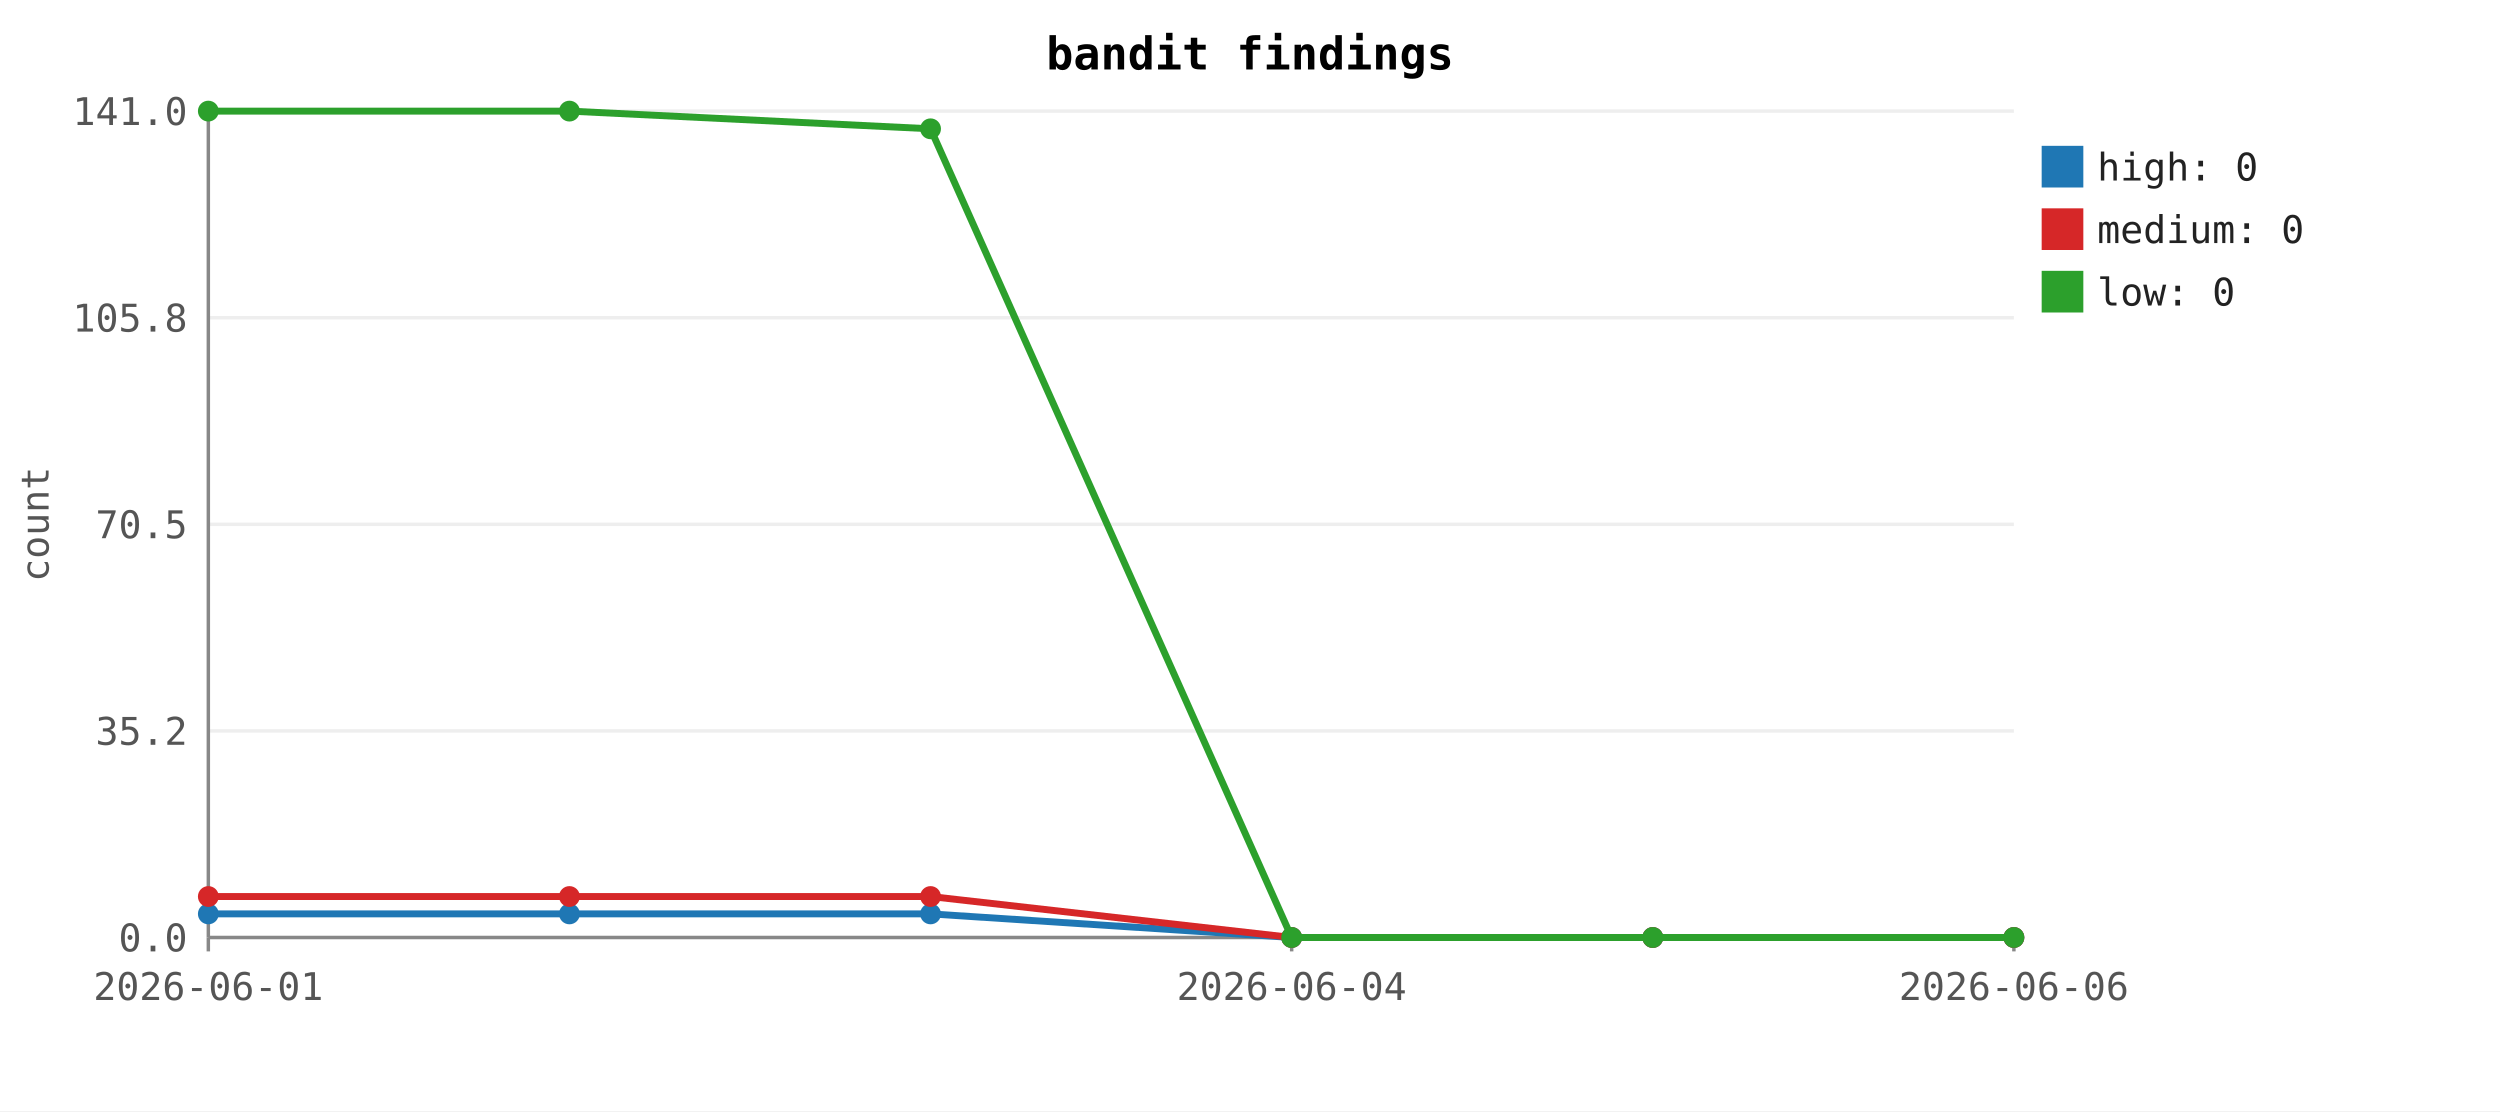
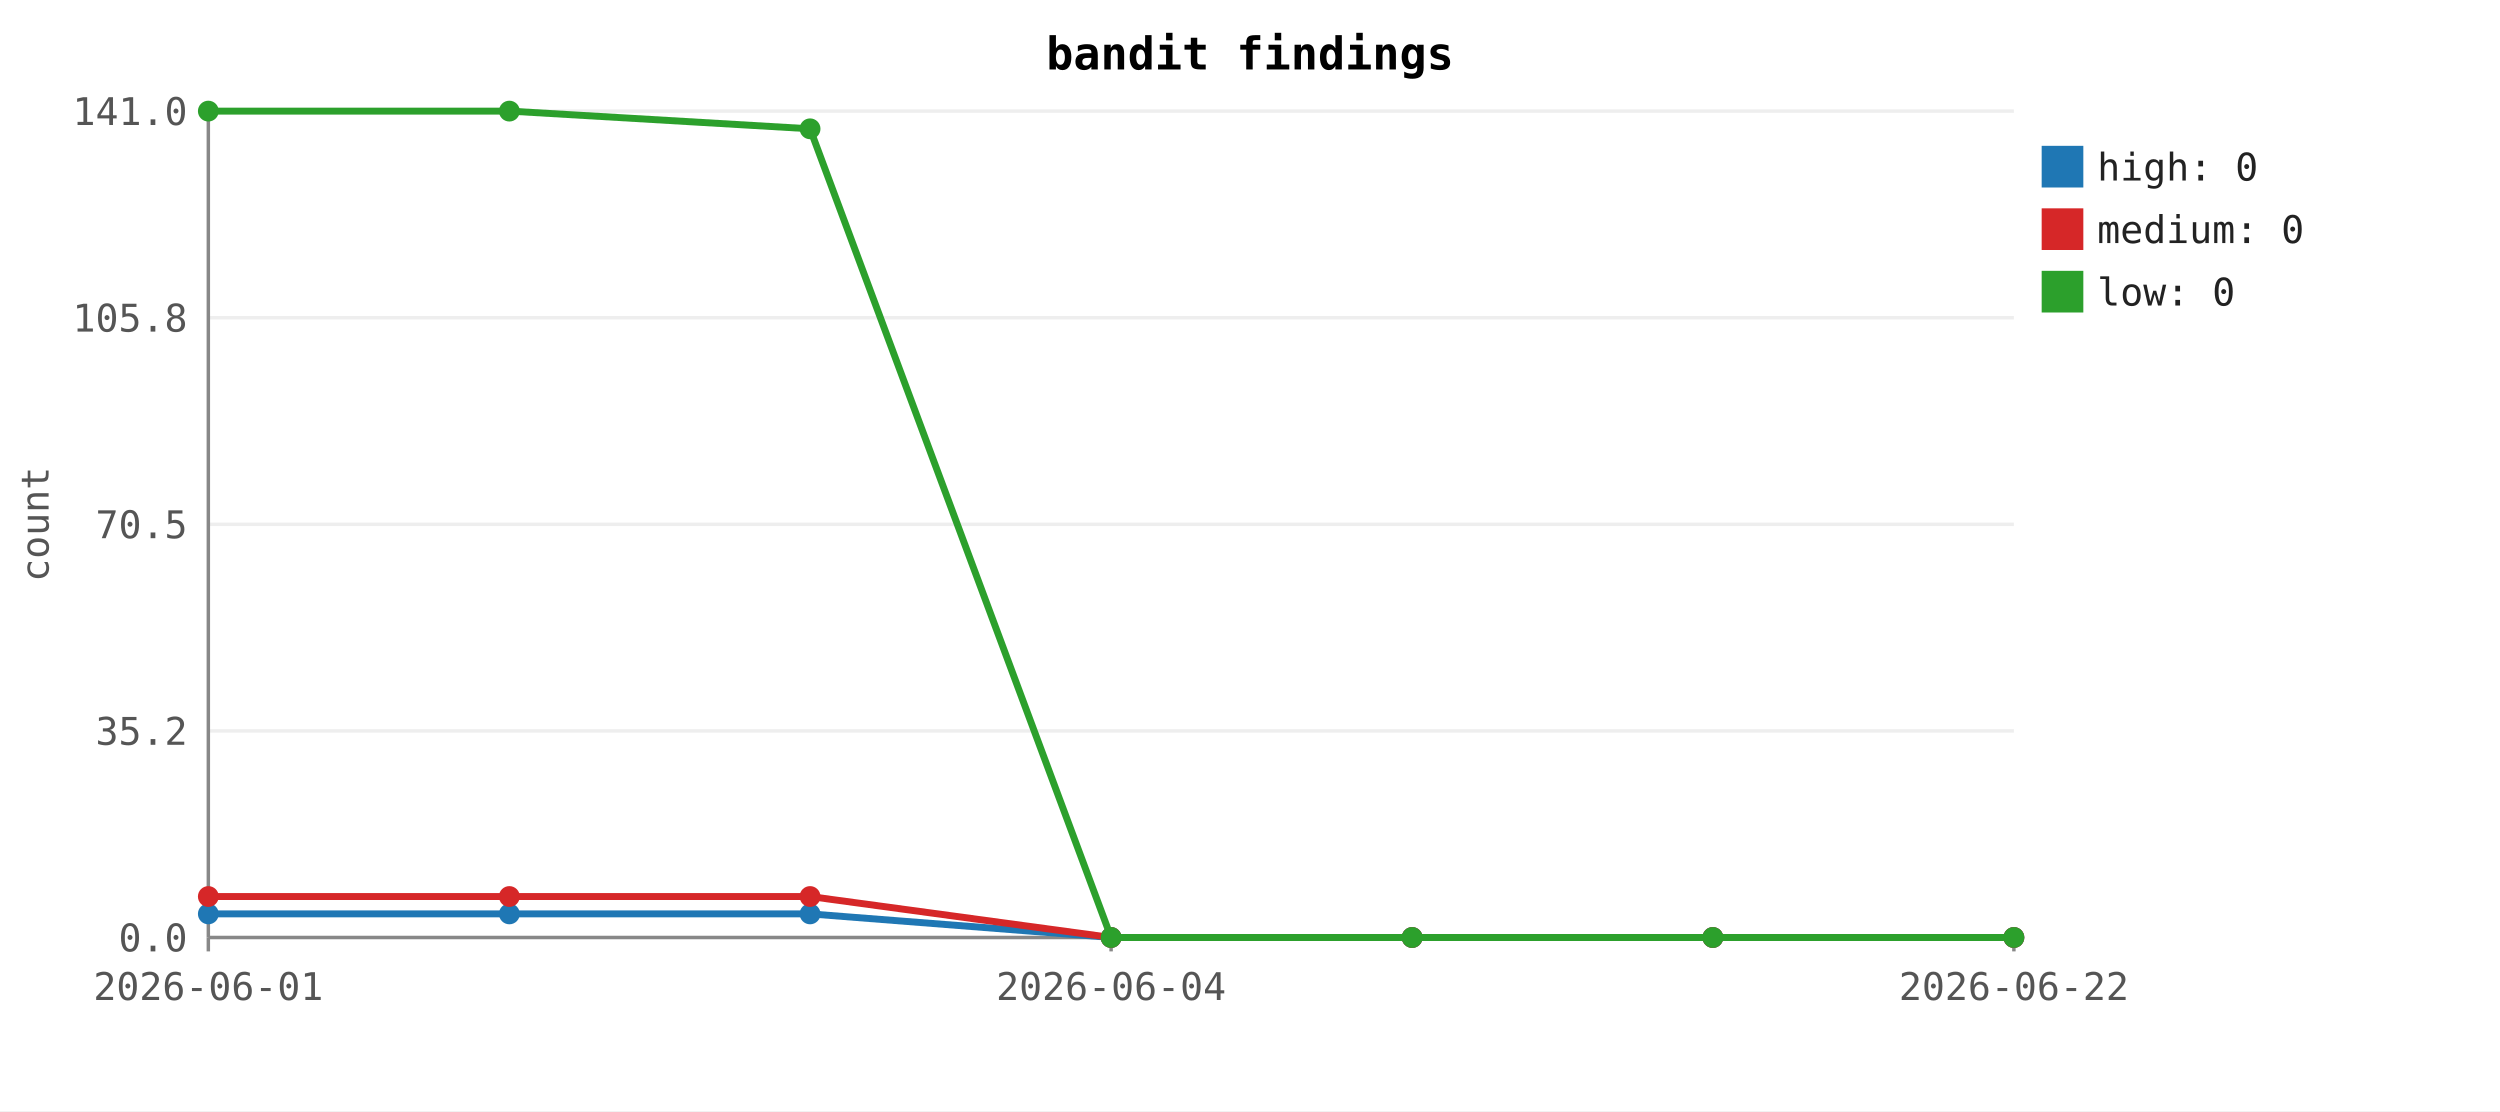
<svg xmlns="http://www.w3.org/2000/svg" viewBox="0 0 720 320" font-family="monospace" font-size="11">
  <rect width="100%" height="100%" fill="white" />
  <text x="360" y="20" text-anchor="middle" font-weight="bold" font-size="13">bandit findings</text>
  <line x1="60" y1="270.0" x2="580" y2="270.0" stroke="#eee" />
  <text x="54" y="274.0" text-anchor="end" fill="#555">0.0</text>
  <line x1="60" y1="210.5" x2="580" y2="210.5" stroke="#eee" />
  <text x="54" y="214.5" text-anchor="end" fill="#555">35.2</text>
  <line x1="60" y1="151.0" x2="580" y2="151.0" stroke="#eee" />
  <text x="54" y="155.0" text-anchor="end" fill="#555">70.5</text>
  <line x1="60" y1="91.5" x2="580" y2="91.5" stroke="#eee" />
  <text x="54" y="95.5" text-anchor="end" fill="#555">105.8</text>
  <line x1="60" y1="32.0" x2="580" y2="32.0" stroke="#eee" />
  <text x="54" y="36.0" text-anchor="end" fill="#555">141.0</text>
  <line x1="60" y1="32" x2="60" y2="270" stroke="#888" />
  <line x1="60" y1="270" x2="580" y2="270" stroke="#888" />
  <line x1="60.0" y1="270" x2="60.0" y2="274" stroke="#888" />
  <text x="60.0" y="288" text-anchor="middle" fill="#555">2026-06-01</text>
-   <line x1="372.0" y1="270" x2="372.0" y2="274" stroke="#888" />
-   <text x="372.0" y="288" text-anchor="middle" fill="#555">2026-06-04</text>
+   <line x1="320.0" y1="270" x2="320.0" y2="274" stroke="#888" />
+   <text x="320.0" y="288" text-anchor="middle" fill="#555">2026-06-04</text>
  <line x1="580.0" y1="270" x2="580.0" y2="274" stroke="#888" />
-   <text x="580.0" y="288" text-anchor="middle" fill="#555">2026-06-06</text>
+   <text x="580.0" y="288" text-anchor="middle" fill="#555">2026-06-22</text>
  <text x="14" y="151" text-anchor="middle" transform="rotate(-90 14 151)" fill="#555">count</text>
-   <path d="M60.0,263.2 L164.0,263.2 L268.0,263.2 L372.0,270.0 L476.0,270.0 L580.0,270.0" fill="none" stroke="#1f77b4" stroke-width="2" />
+   <path d="M60.0,263.2 L146.7,263.2 L233.3,263.2 L320.0,270.0 L406.7,270.0 L493.3,270.0 L580.0,270.0" fill="none" stroke="#1f77b4" stroke-width="2" />
  <circle cx="60.0" cy="263.2" r="3" fill="#1f77b4" />
-   <circle cx="164.0" cy="263.2" r="3" fill="#1f77b4" />
-   <circle cx="268.0" cy="263.2" r="3" fill="#1f77b4" />
-   <circle cx="372.0" cy="270.0" r="3" fill="#1f77b4" />
-   <circle cx="476.0" cy="270.0" r="3" fill="#1f77b4" />
+   <circle cx="146.7" cy="263.2" r="3" fill="#1f77b4" />
+   <circle cx="233.3" cy="263.2" r="3" fill="#1f77b4" />
+   <circle cx="320.0" cy="270.0" r="3" fill="#1f77b4" />
+   <circle cx="406.7" cy="270.0" r="3" fill="#1f77b4" />
+   <circle cx="493.3" cy="270.0" r="3" fill="#1f77b4" />
  <circle cx="580.0" cy="270.0" r="3" fill="#1f77b4" />
  <rect x="588" y="42" width="12" height="12" fill="#1f77b4" />
  <text x="604" y="52" fill="#222">high: 0</text>
-   <path d="M60.0,258.2 L164.0,258.2 L268.0,258.2 L372.0,270.0 L476.0,270.0 L580.0,270.0" fill="none" stroke="#d62728" stroke-width="2" />
+   <path d="M60.0,258.2 L146.7,258.2 L233.3,258.2 L320.0,270.0 L406.7,270.0 L493.3,270.0 L580.0,270.0" fill="none" stroke="#d62728" stroke-width="2" />
  <circle cx="60.0" cy="258.2" r="3" fill="#d62728" />
-   <circle cx="164.0" cy="258.2" r="3" fill="#d62728" />
-   <circle cx="268.0" cy="258.2" r="3" fill="#d62728" />
-   <circle cx="372.0" cy="270.0" r="3" fill="#d62728" />
-   <circle cx="476.0" cy="270.0" r="3" fill="#d62728" />
+   <circle cx="146.7" cy="258.2" r="3" fill="#d62728" />
+   <circle cx="233.3" cy="258.2" r="3" fill="#d62728" />
+   <circle cx="320.0" cy="270.0" r="3" fill="#d62728" />
+   <circle cx="406.7" cy="270.0" r="3" fill="#d62728" />
+   <circle cx="493.3" cy="270.0" r="3" fill="#d62728" />
  <circle cx="580.0" cy="270.0" r="3" fill="#d62728" />
  <rect x="588" y="60" width="12" height="12" fill="#d62728" />
  <text x="604" y="70" fill="#222">medium: 0</text>
-   <path d="M60.0,32.0 L164.0,32.0 L268.0,37.1 L372.0,270.0 L476.0,270.0 L580.0,270.0" fill="none" stroke="#2ca02c" stroke-width="2" />
+   <path d="M60.0,32.0 L146.7,32.0 L233.3,37.1 L320.0,270.0 L406.7,270.0 L493.3,270.0 L580.0,270.0" fill="none" stroke="#2ca02c" stroke-width="2" />
  <circle cx="60.0" cy="32.0" r="3" fill="#2ca02c" />
-   <circle cx="164.0" cy="32.0" r="3" fill="#2ca02c" />
-   <circle cx="268.0" cy="37.1" r="3" fill="#2ca02c" />
-   <circle cx="372.0" cy="270.0" r="3" fill="#2ca02c" />
-   <circle cx="476.0" cy="270.0" r="3" fill="#2ca02c" />
+   <circle cx="146.7" cy="32.0" r="3" fill="#2ca02c" />
+   <circle cx="233.3" cy="37.1" r="3" fill="#2ca02c" />
+   <circle cx="320.0" cy="270.0" r="3" fill="#2ca02c" />
+   <circle cx="406.7" cy="270.0" r="3" fill="#2ca02c" />
+   <circle cx="493.3" cy="270.0" r="3" fill="#2ca02c" />
  <circle cx="580.0" cy="270.0" r="3" fill="#2ca02c" />
  <rect x="588" y="78" width="12" height="12" fill="#2ca02c" />
  <text x="604" y="88" fill="#222">low: 0</text>
</svg>
